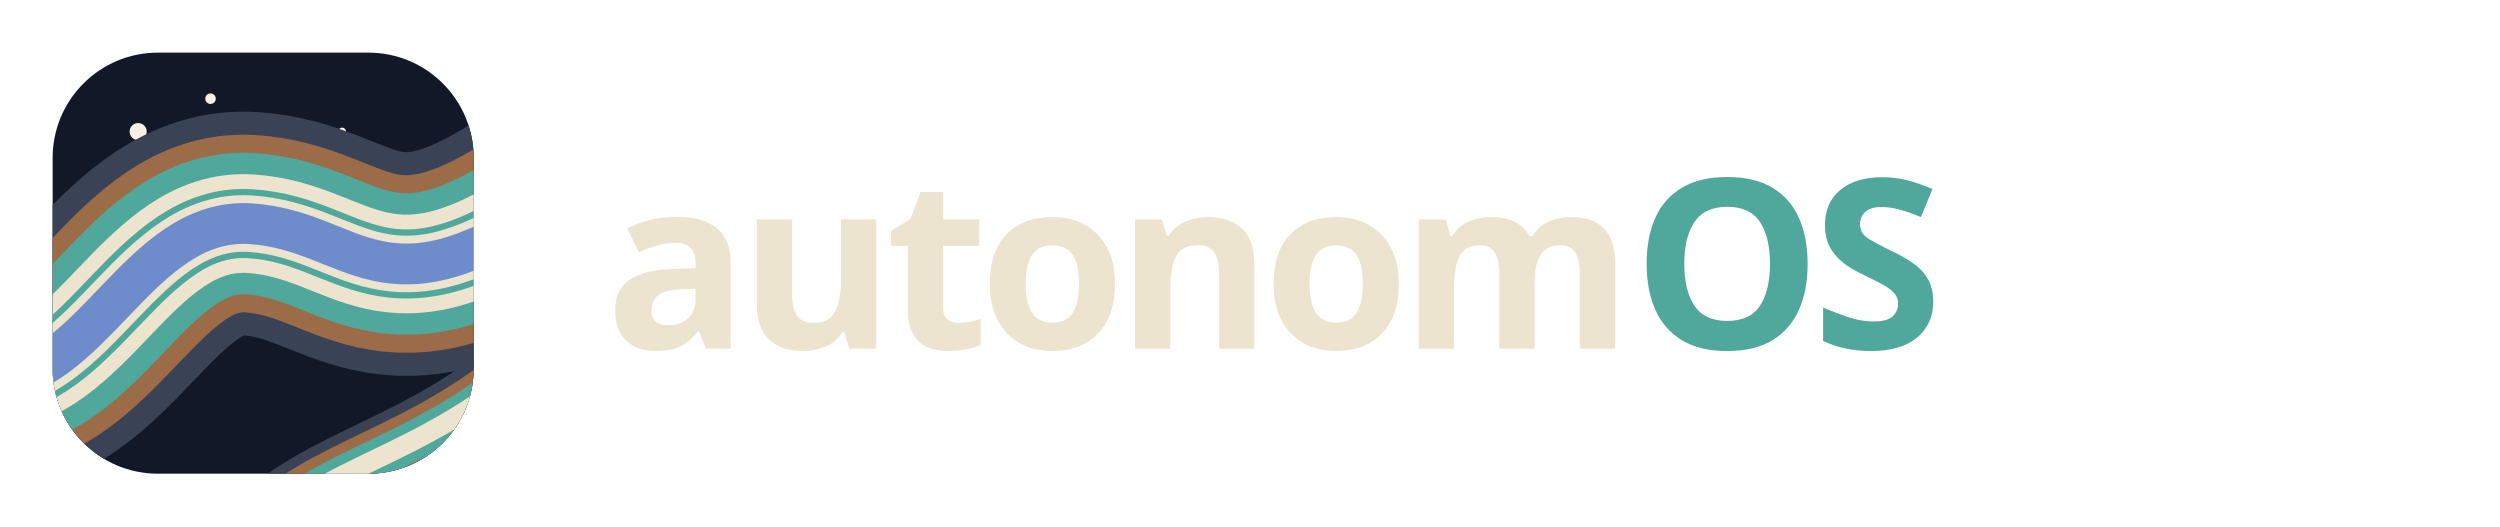
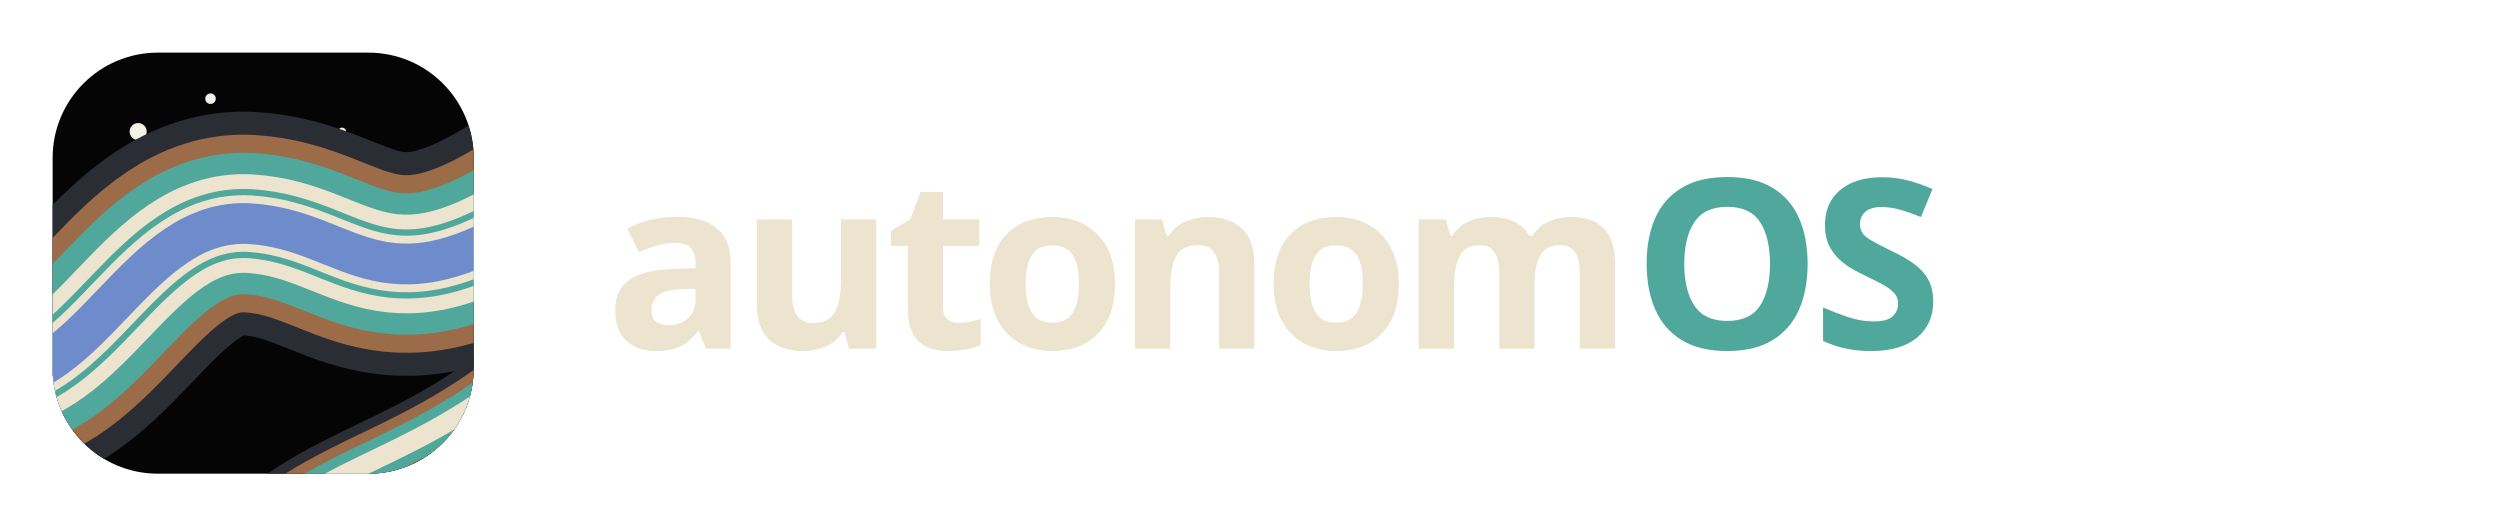
<svg xmlns="http://www.w3.org/2000/svg" width="380" height="80" viewBox="0 0 380 80" fill="none">
  <g transform="translate(8 8)">
    <defs>
      <clipPath id="w">
        <rect width="64" height="64" rx="16" />
      </clipPath>
    </defs>
    <g clip-path="url(#w)">
-       <rect width="64" height="64" fill="#121827" />
+       <rect width="64" height="64" fill="#050505" />
      <circle cx="13" cy="12" r="1.3" fill="#F5F1E6" />
      <circle cx="24" cy="7" r="0.8" fill="#F5F1E6" />
      <circle cx="52" cy="33" r="1" fill="#F5F1E6" />
      <circle cx="8" cy="30" r="0.7" fill="#F5F1E6" />
      <circle cx="44" cy="12" r="0.6" fill="#F5F1E6" />
-       <path d="M30 74C42 62 56 62 74 46" stroke="#3A4256" stroke-width="12" stroke-linecap="round" fill="none" />
+       <path d="M30 74C42 62 56 62 74 46" stroke="#2A2D33" stroke-width="12" stroke-linecap="round" fill="none" />
      <path d="M30 74C42 62 56 62 74 46" stroke="#9C6B47" stroke-width="9" stroke-linecap="round" fill="none" />
      <path d="M30 74C42 62 56 62 74 46" stroke="#4FA89B" stroke-width="6" stroke-linecap="round" fill="none" />
      <path d="M30 74C42 62 56 62 74 46" stroke="#EDE4CF" stroke-width="3" stroke-linecap="round" fill="none" />
-       <path d="M-10 50C6 50 13 25 30 26C46 27 50 41 76 23" stroke="#3A4256" stroke-width="34" stroke-linecap="round" fill="none" />
+       <path d="M-10 50C6 50 13 25 30 26C46 27 50 41 76 23" stroke="#2A2D33" stroke-width="34" stroke-linecap="round" fill="none" />
      <path d="M-10 50C6 50 13 25 30 26C46 27 50 41 76 23" stroke="#9C6B47" stroke-width="27" stroke-linecap="round" fill="none" />
      <path d="M-10 50C6 50 13 25 30 26C46 27 50 41 76 23" stroke="#4FA89B" stroke-width="21.5" stroke-linecap="round" fill="none" />
      <path d="M-10 50C6 50 13 25 30 26C46 27 50 41 76 23" stroke="#EDE4CF" stroke-width="15" stroke-linecap="round" fill="none" />
      <path d="M-10 50C6 50 13 25 30 26C46 27 50 41 76 23" stroke="#4FA89B" stroke-width="10.5" stroke-linecap="round" fill="none" />
      <path d="M-10 50C6 50 13 25 30 26C46 27 50 41 76 23" stroke="#EDE4CF" stroke-width="8.6" stroke-linecap="round" fill="none" />
      <path d="M-10 50C6 50 13 25 30 26C46 27 50 41 76 23" stroke="#6E8CCB" stroke-width="6.2" stroke-linecap="round" fill="none" />
    </g>
  </g>
  <text x="92" y="53" font-family="'Bricolage Grotesque', 'Hanken Grotesk', ui-sans-serif, system-ui, sans-serif" font-size="36" font-weight="700" letter-spacing="-1.4" fill="#EDE4CF">autonom<tspan fill="#4FA89B">OS</tspan>
  </text>
</svg>
